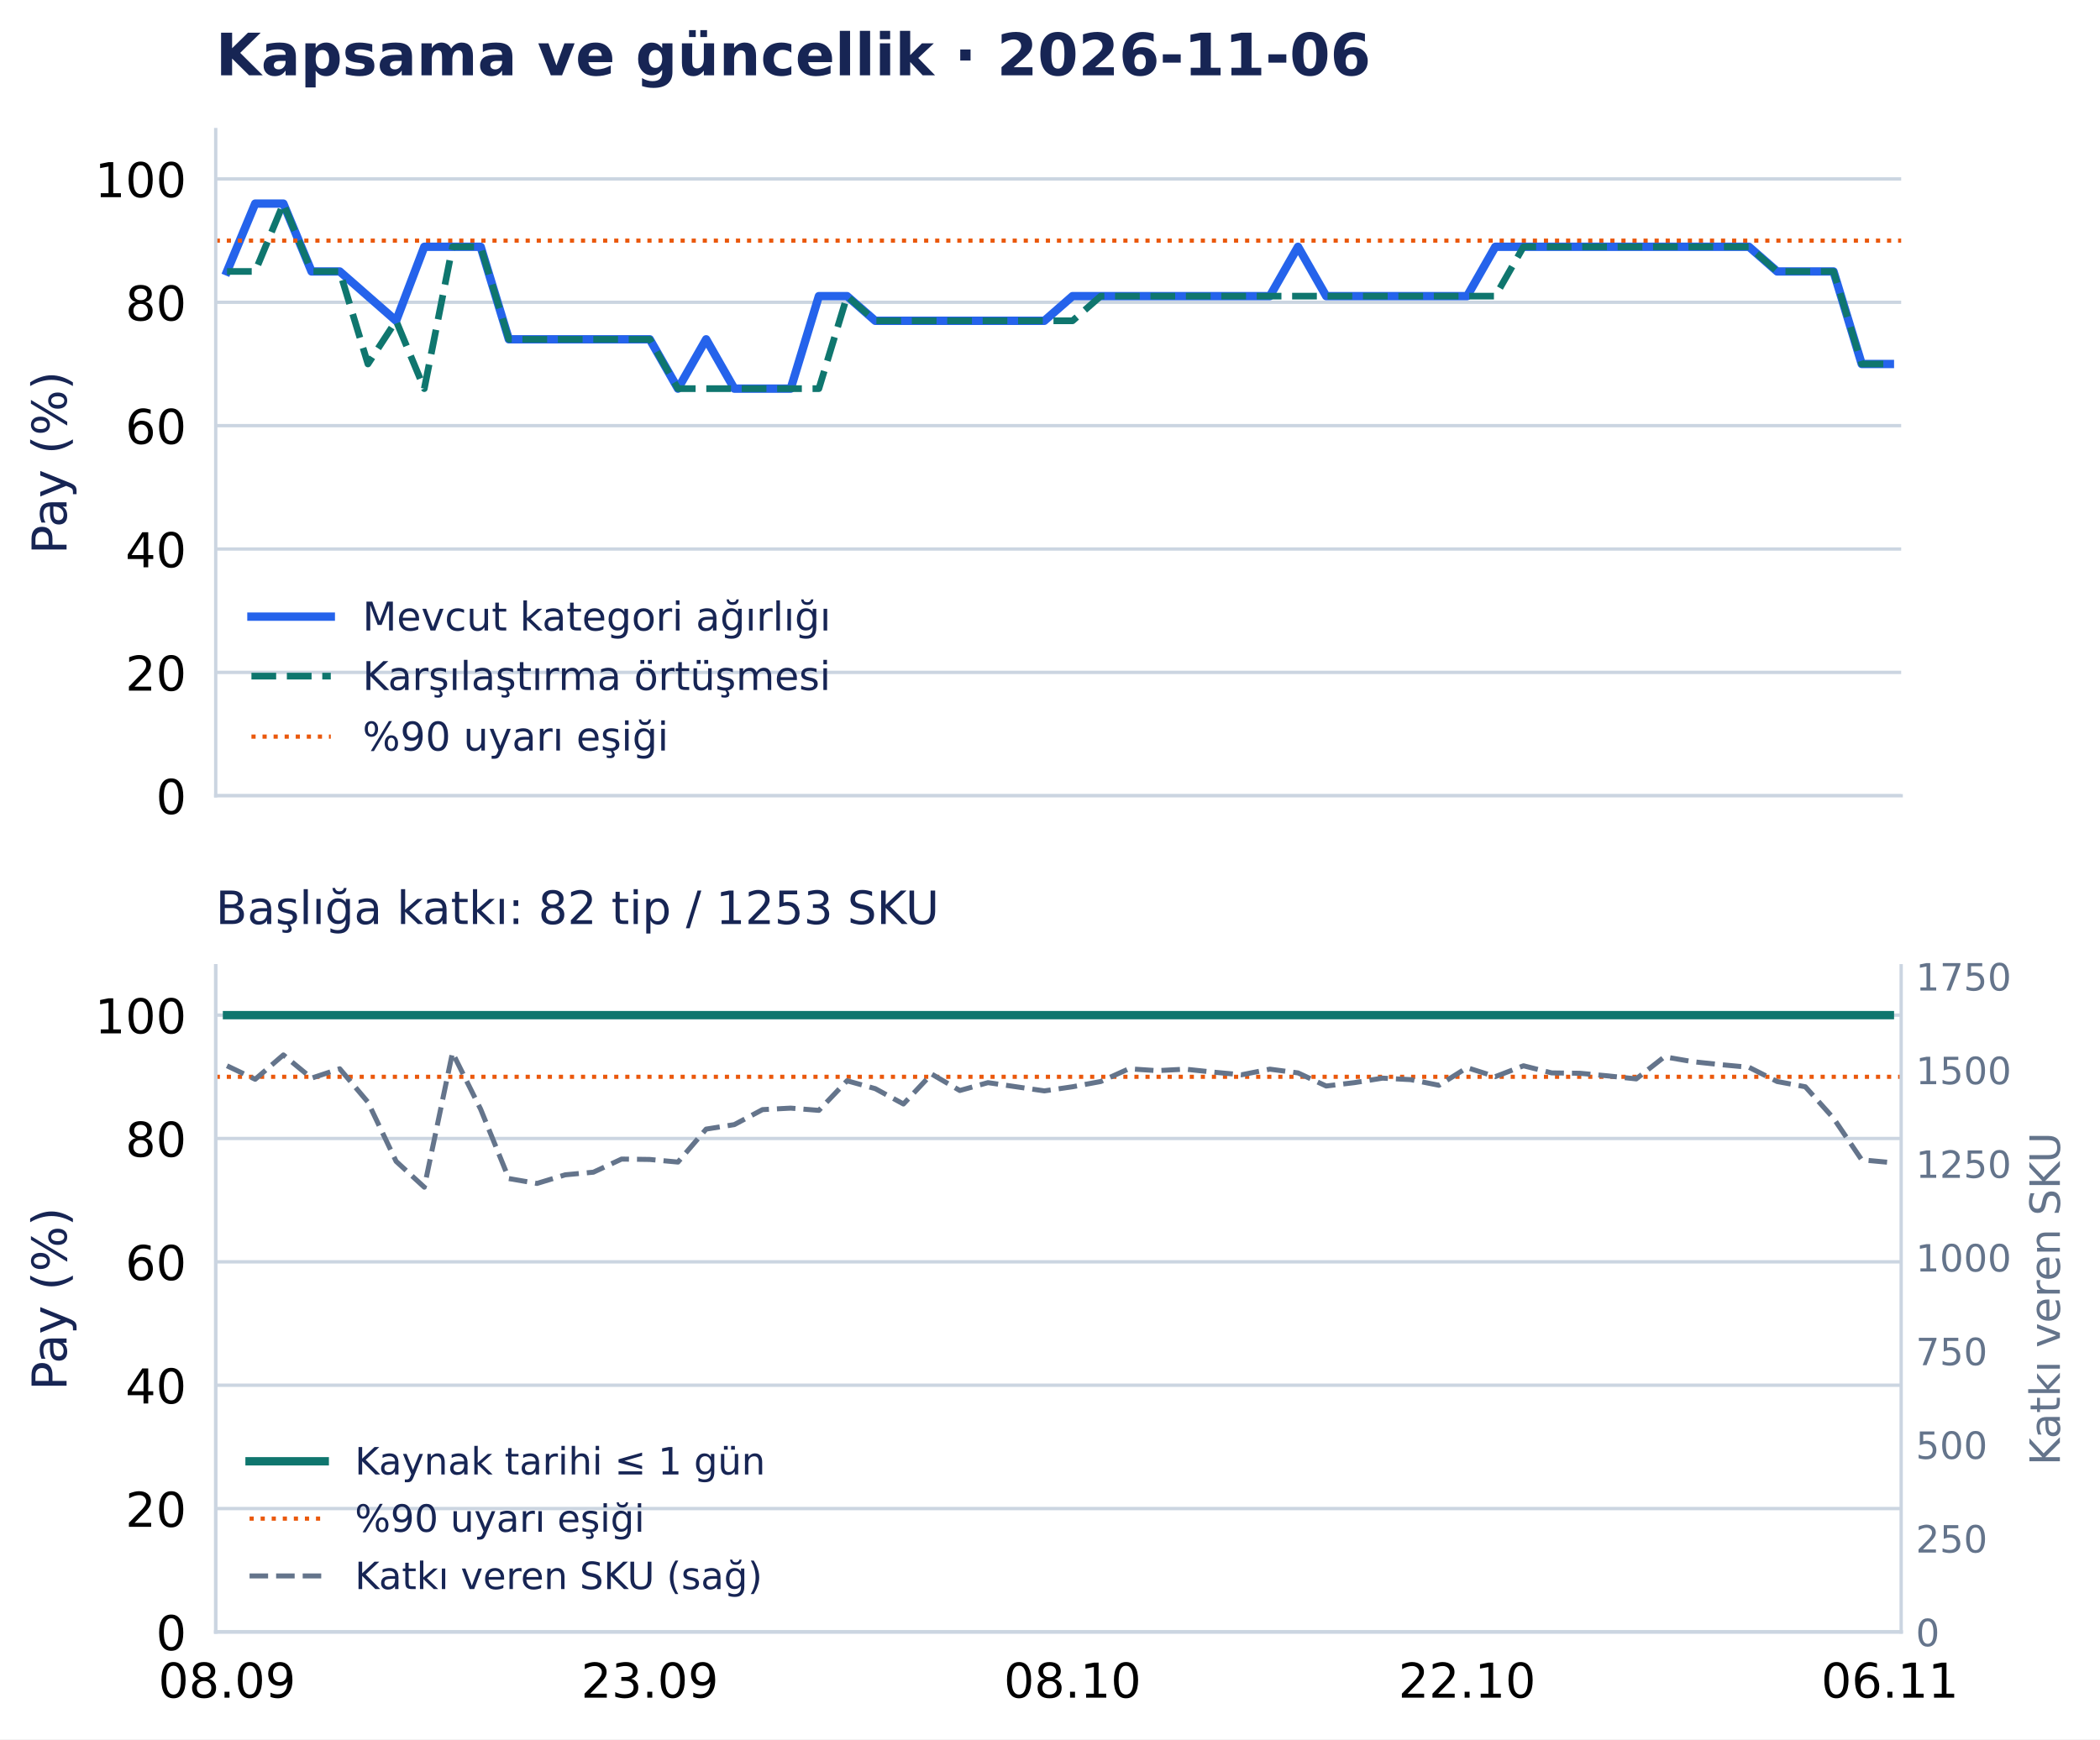
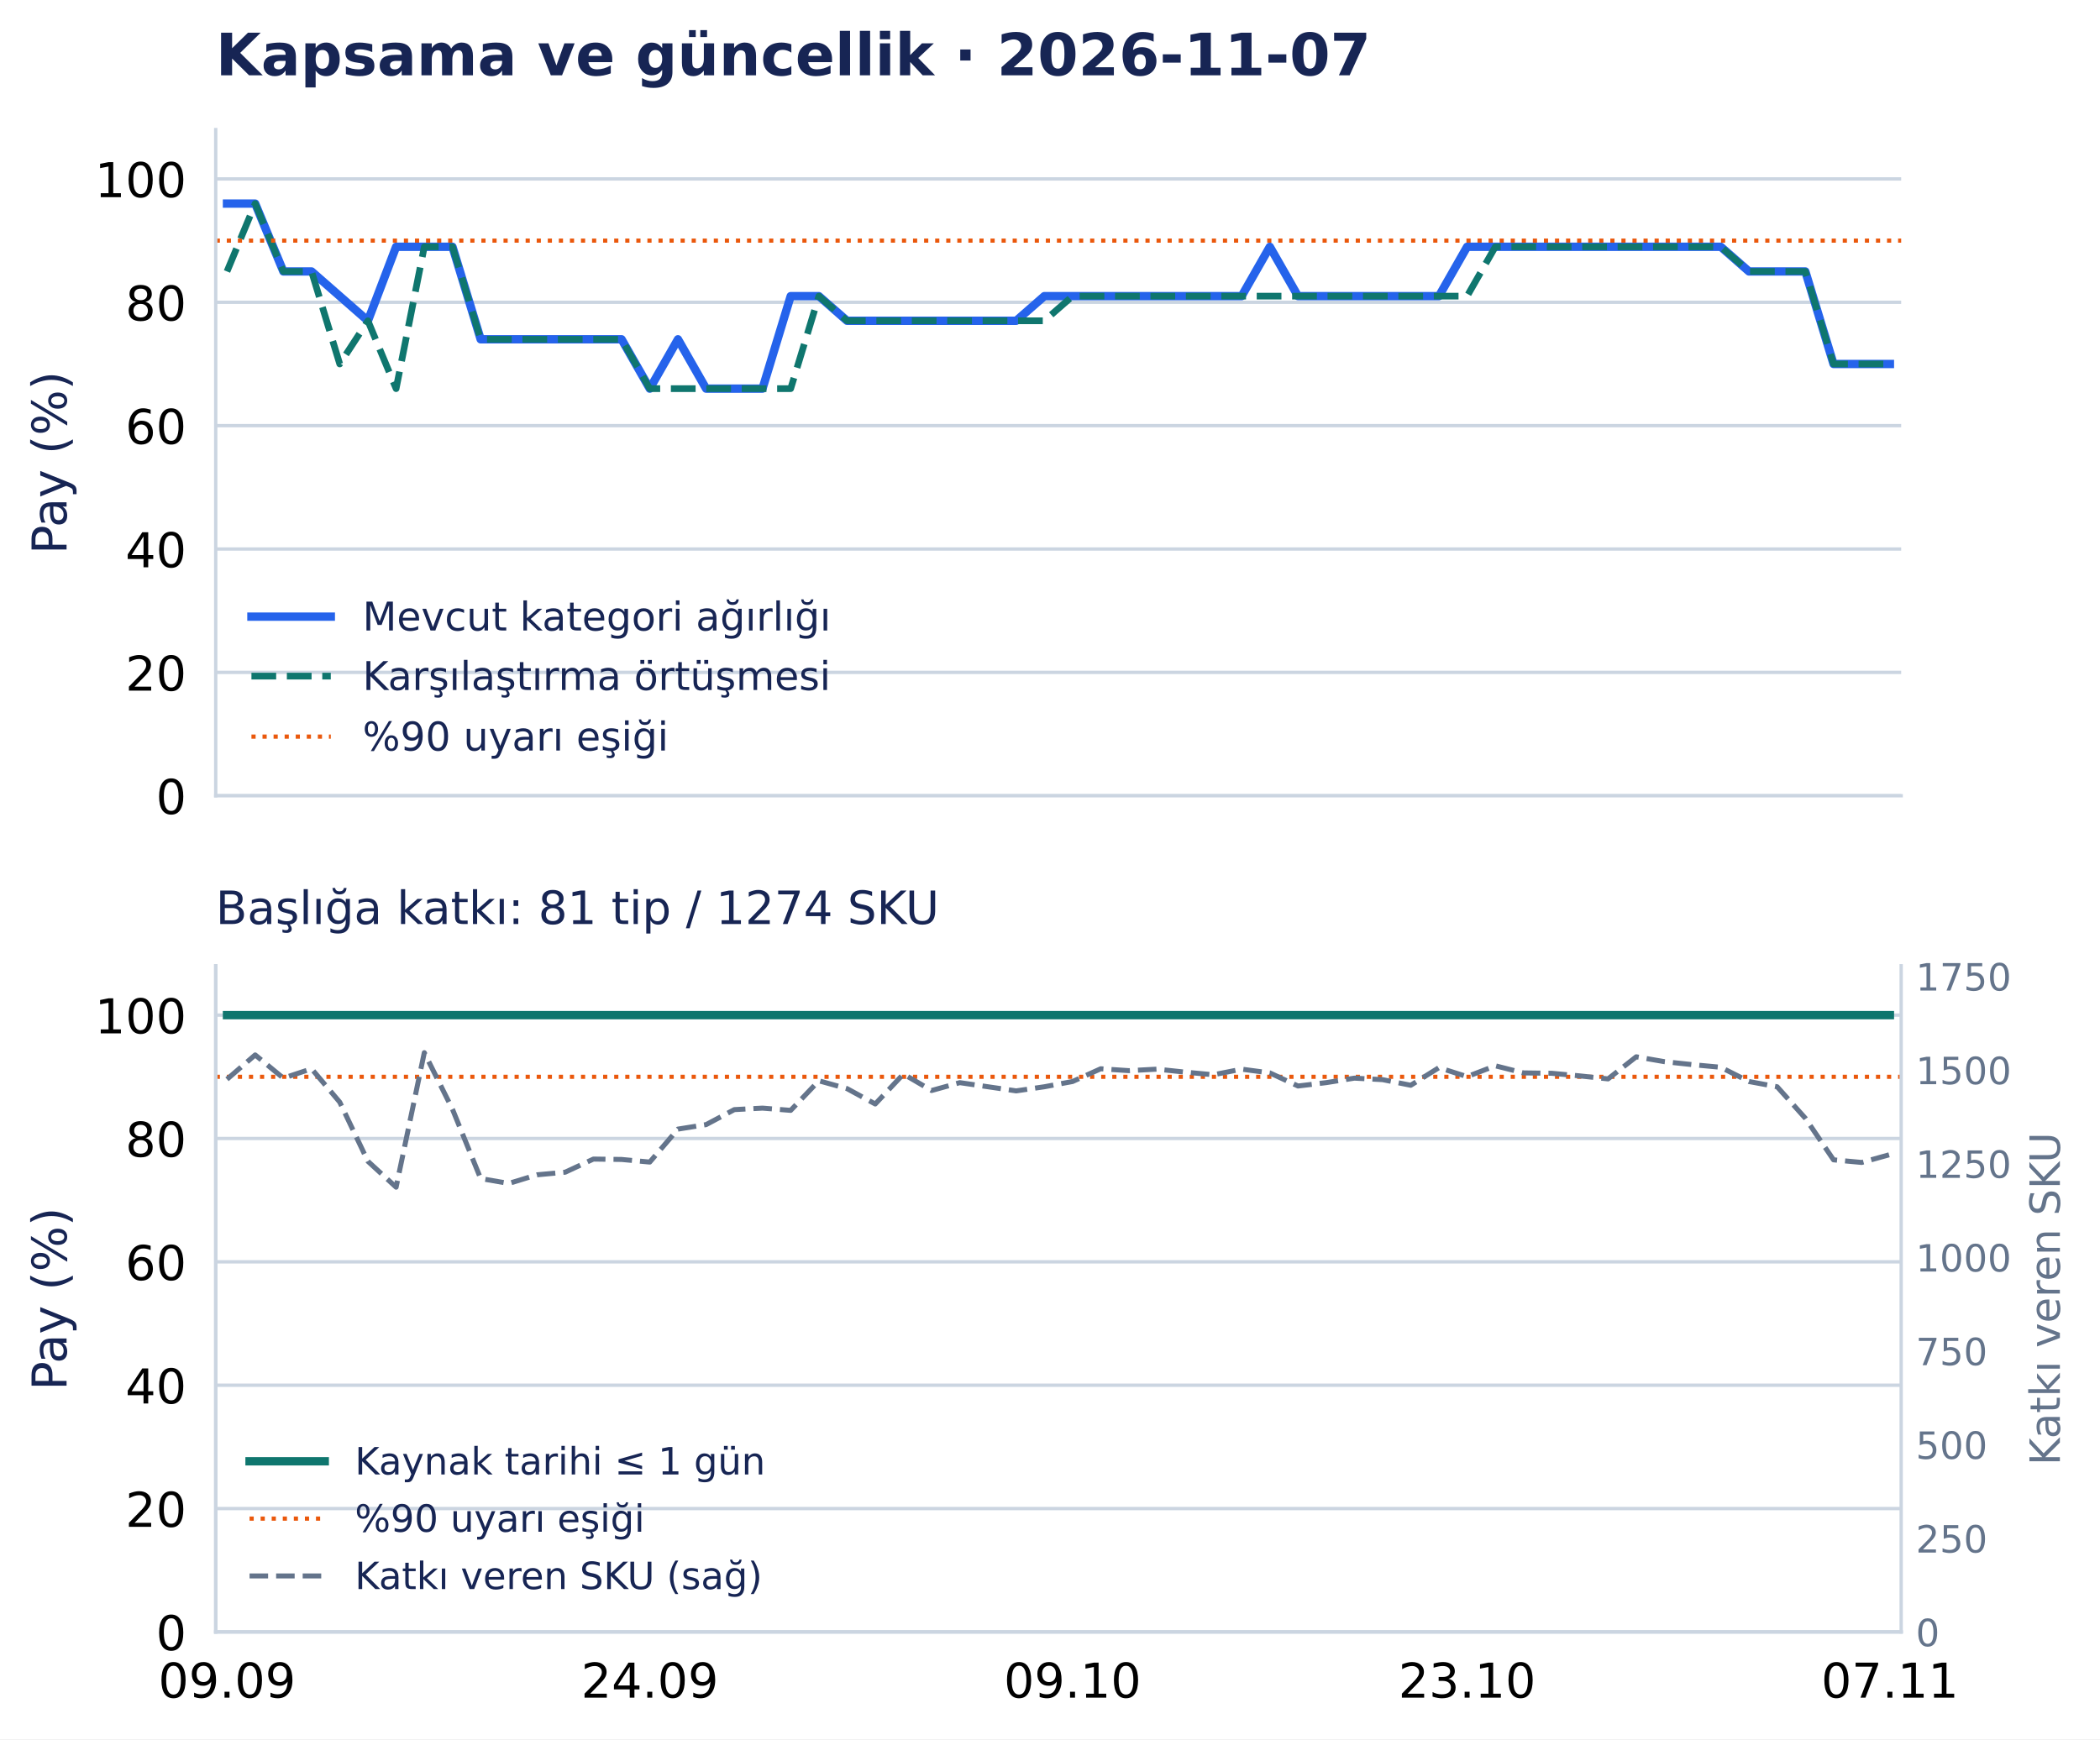
<svg xmlns="http://www.w3.org/2000/svg" width="502.794pt" height="416.535pt" viewBox="0 0 502.794 416.535" version="1.1">
  <defs>
    <style type="text/css">*{stroke-linejoin: round; stroke-linecap: butt}</style>
  </defs>
  <g id="figure_1">
    <g id="patch_1">
      <path d="M 0 416.535 L 502.794 416.535 L 502.794 0 L 0 0 z " style="fill: #ffffff" />
    </g>
    <g id="axes_1">
      <g id="patch_2">
        <path d="M 51.651 190.574 L 455.188 190.574 L 455.188 31.035 L 51.651 31.035 z " style="fill: #ffffff" />
      </g>
      <g id="matplotlib.axis_1">
        <g id="xtick_1">
          <g id="line2d_1" />
        </g>
        <g id="xtick_2">
          <g id="line2d_2" />
        </g>
        <g id="xtick_3">
          <g id="line2d_3" />
        </g>
        <g id="xtick_4">
          <g id="line2d_4" />
        </g>
        <g id="xtick_5">
          <g id="line2d_5" />
        </g>
      </g>
      <g id="matplotlib.axis_2">
        <g id="ytick_1">
          <g id="line2d_6">
            <path d="M 51.651 190.574 L 455.188 190.574 " clip-path="url(#p0e1365a26f)" style="fill: none; stroke: #cbd5e1; stroke-width: 0.8; stroke-linecap: square" />
          </g>
          <g id="line2d_7" />
          <g id="text_1">
            <text style="font-size: 11.5px; font-family: 'DejaVu Sans', 'Bitstream Vera Sans', 'Computer Modern Sans Serif', 'Lucida Grande', 'Verdana', 'Geneva', 'Lucid', 'Arial', 'Helvetica', 'Avant Garde', sans-serif; text-anchor: end" x="44.651" y="194.943" transform="rotate(-0 44.65062 194.9427)">0</text>
          </g>
        </g>
        <g id="ytick_2">
          <g id="line2d_8">
            <path d="M 51.651 161.03 L 455.188 161.03 " clip-path="url(#p0e1365a26f)" style="fill: none; stroke: #cbd5e1; stroke-width: 0.8; stroke-linecap: square" />
          </g>
          <g id="line2d_9" />
          <g id="text_2">
            <text style="font-size: 11.5px; font-family: 'DejaVu Sans', 'Bitstream Vera Sans', 'Computer Modern Sans Serif', 'Lucida Grande', 'Verdana', 'Geneva', 'Lucid', 'Arial', 'Helvetica', 'Avant Garde', sans-serif; text-anchor: end" x="44.651" y="165.398" transform="rotate(-0 44.65062 165.3983)">20</text>
          </g>
        </g>
        <g id="ytick_3">
          <g id="line2d_10">
            <path d="M 51.651 131.485 L 455.188 131.485 " clip-path="url(#p0e1365a26f)" style="fill: none; stroke: #cbd5e1; stroke-width: 0.8; stroke-linecap: square" />
          </g>
          <g id="line2d_11" />
          <g id="text_3">
            <text style="font-size: 11.5px; font-family: 'DejaVu Sans', 'Bitstream Vera Sans', 'Computer Modern Sans Serif', 'Lucida Grande', 'Verdana', 'Geneva', 'Lucid', 'Arial', 'Helvetica', 'Avant Garde', sans-serif; text-anchor: end" x="44.651" y="135.854" transform="rotate(-0 44.65062 135.854)">40</text>
          </g>
        </g>
        <g id="ytick_4">
          <g id="line2d_12">
            <path d="M 51.651 101.941 L 455.188 101.941 " clip-path="url(#p0e1365a26f)" style="fill: none; stroke: #cbd5e1; stroke-width: 0.8; stroke-linecap: square" />
          </g>
          <g id="line2d_13" />
          <g id="text_4">
            <text style="font-size: 11.5px; font-family: 'DejaVu Sans', 'Bitstream Vera Sans', 'Computer Modern Sans Serif', 'Lucida Grande', 'Verdana', 'Geneva', 'Lucid', 'Arial', 'Helvetica', 'Avant Garde', sans-serif; text-anchor: end" x="44.651" y="106.31" transform="rotate(-0 44.65062 106.3097)">60</text>
          </g>
        </g>
        <g id="ytick_5">
          <g id="line2d_14">
            <path d="M 51.651 72.397 L 455.188 72.397 " clip-path="url(#p0e1365a26f)" style="fill: none; stroke: #cbd5e1; stroke-width: 0.8; stroke-linecap: square" />
          </g>
          <g id="line2d_15" />
          <g id="text_5">
            <text style="font-size: 11.5px; font-family: 'DejaVu Sans', 'Bitstream Vera Sans', 'Computer Modern Sans Serif', 'Lucida Grande', 'Verdana', 'Geneva', 'Lucid', 'Arial', 'Helvetica', 'Avant Garde', sans-serif; text-anchor: end" x="44.651" y="76.765" transform="rotate(-0 44.65062 76.76539)">80</text>
          </g>
        </g>
        <g id="ytick_6">
          <g id="line2d_16">
            <path d="M 51.651 42.852 L 455.188 42.852 " clip-path="url(#p0e1365a26f)" style="fill: none; stroke: #cbd5e1; stroke-width: 0.8; stroke-linecap: square" />
          </g>
          <g id="line2d_17" />
          <g id="text_6">
            <text style="font-size: 11.5px; font-family: 'DejaVu Sans', 'Bitstream Vera Sans', 'Computer Modern Sans Serif', 'Lucida Grande', 'Verdana', 'Geneva', 'Lucid', 'Arial', 'Helvetica', 'Avant Garde', sans-serif; text-anchor: end" x="44.651" y="47.221" transform="rotate(-0 44.65062 47.22107)">100</text>
          </g>
        </g>
        <g id="text_7">
          <text style="font-size: 11.5px; font-family: 'DejaVu Sans', 'Bitstream Vera Sans', 'Computer Modern Sans Serif', 'Lucida Grande', 'Verdana', 'Geneva', 'Lucid', 'Arial', 'Helvetica', 'Avant Garde', sans-serif; text-anchor: middle; fill: #172554" x="15.937" y="110.804" transform="rotate(-90 15.93731 110.8044)">Pay (%)</text>
        </g>
      </g>
      <g id="line2d_18">
-         <path d="M 54.35 65.011 L 61.098 48.761 L 67.846 48.761 L 74.594 65.011 L 81.342 65.011 L 88.09 70.92 L 94.839 76.828 L 101.587 59.102 L 108.335 59.102 L 115.083 59.102 L 121.831 81.26 L 128.579 81.26 L 135.327 81.26 L 142.075 81.26 L 148.824 81.26 L 155.572 81.26 L 162.32 93.078 L 169.068 81.26 L 175.816 93.078 L 182.564 93.078 L 189.312 93.078 L 196.06 70.92 L 202.809 70.92 L 209.557 76.828 L 216.305 76.828 L 223.053 76.828 L 229.801 76.828 L 236.549 76.828 L 243.297 76.828 L 250.045 76.828 L 256.794 70.92 L 263.542 70.92 L 270.29 70.92 L 277.038 70.92 L 283.786 70.92 L 290.534 70.92 L 297.282 70.92 L 304.03 70.92 L 310.778 59.102 L 317.527 70.92 L 324.275 70.92 L 331.023 70.92 L 337.771 70.92 L 344.519 70.92 L 351.267 70.92 L 358.015 59.102 L 364.763 59.102 L 371.512 59.102 L 378.26 59.102 L 385.008 59.102 L 391.756 59.102 L 398.504 59.102 L 405.252 59.102 L 412 59.102 L 418.748 59.102 L 425.497 65.011 L 432.245 65.011 L 438.993 65.011 L 445.741 87.169 L 452.489 87.169 " clip-path="url(#p0e1365a26f)" style="fill: none; stroke: #2563eb; stroke-width: 2; stroke-linecap: square" />
+         <path d="M 54.35 48.761 L 61.098 48.761 L 67.846 65.011 L 74.594 65.011 L 81.342 70.92 L 88.09 76.828 L 94.839 59.102 L 101.587 59.102 L 108.335 59.102 L 115.083 81.26 L 121.831 81.26 L 128.579 81.26 L 135.327 81.26 L 142.075 81.26 L 148.824 81.26 L 155.572 93.078 L 162.32 81.26 L 169.068 93.078 L 175.816 93.078 L 182.564 93.078 L 189.312 70.92 L 196.06 70.92 L 202.809 76.828 L 209.557 76.828 L 216.305 76.828 L 223.053 76.828 L 229.801 76.828 L 236.549 76.828 L 243.297 76.828 L 250.045 70.92 L 256.794 70.92 L 263.542 70.92 L 270.29 70.92 L 277.038 70.92 L 283.786 70.92 L 290.534 70.92 L 297.282 70.92 L 304.03 59.102 L 310.778 70.92 L 317.527 70.92 L 324.275 70.92 L 331.023 70.92 L 337.771 70.92 L 344.519 70.92 L 351.267 59.102 L 358.015 59.102 L 364.763 59.102 L 371.512 59.102 L 378.26 59.102 L 385.008 59.102 L 391.756 59.102 L 398.504 59.102 L 405.252 59.102 L 412 59.102 L 418.748 65.011 L 425.497 65.011 L 432.245 65.011 L 438.993 87.169 L 445.741 87.169 L 452.489 87.169 " clip-path="url(#p0e1365a26f)" style="fill: none; stroke: #2563eb; stroke-width: 2; stroke-linecap: square" />
      </g>
      <g id="line2d_19">
-         <path d="M 54.35 65.011 L 61.098 65.011 L 67.846 48.761 L 74.594 65.011 L 81.342 65.011 L 88.09 87.169 L 94.839 76.828 L 101.587 93.078 L 108.335 59.102 L 115.083 59.102 L 121.831 81.26 L 128.579 81.26 L 135.327 81.26 L 142.075 81.26 L 148.824 81.26 L 155.572 81.26 L 162.32 93.078 L 169.068 93.078 L 175.816 93.078 L 182.564 93.078 L 189.312 93.078 L 196.06 93.078 L 202.809 70.92 L 209.557 76.828 L 216.305 76.828 L 223.053 76.828 L 229.801 76.828 L 236.549 76.828 L 243.297 76.828 L 250.045 76.828 L 256.794 76.828 L 263.542 70.92 L 270.29 70.92 L 277.038 70.92 L 283.786 70.92 L 290.534 70.92 L 297.282 70.92 L 304.03 70.92 L 310.778 70.92 L 317.527 70.92 L 324.275 70.92 L 331.023 70.92 L 337.771 70.92 L 344.519 70.92 L 351.267 70.92 L 358.015 70.92 L 364.763 59.102 L 371.512 59.102 L 378.26 59.102 L 385.008 59.102 L 391.756 59.102 L 398.504 59.102 L 405.252 59.102 L 412 59.102 L 418.748 59.102 L 425.497 65.011 L 432.245 65.011 L 438.993 65.011 L 445.741 87.169 L 452.489 87.169 " clip-path="url(#p0e1365a26f)" style="fill: none; stroke-dasharray: 5.92,2.56; stroke-dashoffset: 0; stroke: #0f766e; stroke-width: 1.6" />
+         <path d="M 54.35 65.011 L 61.098 48.761 L 67.846 65.011 L 74.594 65.011 L 81.342 87.169 L 88.09 76.828 L 94.839 93.078 L 101.587 59.102 L 108.335 59.102 L 115.083 81.26 L 121.831 81.26 L 128.579 81.26 L 135.327 81.26 L 142.075 81.26 L 148.824 81.26 L 155.572 93.078 L 162.32 93.078 L 169.068 93.078 L 175.816 93.078 L 182.564 93.078 L 189.312 93.078 L 196.06 70.92 L 202.809 76.828 L 209.557 76.828 L 216.305 76.828 L 223.053 76.828 L 229.801 76.828 L 236.549 76.828 L 243.297 76.828 L 250.045 76.828 L 256.794 70.92 L 263.542 70.92 L 270.29 70.92 L 277.038 70.92 L 283.786 70.92 L 290.534 70.92 L 297.282 70.92 L 304.03 70.92 L 310.778 70.92 L 317.527 70.92 L 324.275 70.92 L 331.023 70.92 L 337.771 70.92 L 344.519 70.92 L 351.267 70.92 L 358.015 59.102 L 364.763 59.102 L 371.512 59.102 L 378.26 59.102 L 385.008 59.102 L 391.756 59.102 L 398.504 59.102 L 405.252 59.102 L 412 59.102 L 418.748 65.011 L 425.497 65.011 L 432.245 65.011 L 438.993 87.169 L 445.741 87.169 L 452.489 87.169 " clip-path="url(#p0e1365a26f)" style="fill: none; stroke-dasharray: 5.92,2.56; stroke-dashoffset: 0; stroke: #0f766e; stroke-width: 1.6" />
      </g>
      <g id="line2d_20">
        <path d="M 51.651 57.625 L 455.188 57.625 " clip-path="url(#p0e1365a26f)" style="fill: none; stroke-dasharray: 1,1.65; stroke-dashoffset: 0; stroke: #ea580c" />
      </g>
      <g id="patch_3">
        <path d="M 51.651 190.574 L 51.651 31.035 " style="fill: none; stroke: #cbd5e1; stroke-width: 0.8; stroke-linejoin: miter; stroke-linecap: square" />
      </g>
      <g id="patch_4">
        <path d="M 51.651 190.574 L 455.188 190.574 " style="fill: none; stroke: #cbd5e1; stroke-width: 0.8; stroke-linejoin: miter; stroke-linecap: square" />
      </g>
      <g id="text_8">
-         <text style="font-weight: 700; font-size: 14px; font-family: 'DejaVu Sans', 'Bitstream Vera Sans', 'Computer Modern Sans Serif', 'Lucida Grande', 'Verdana', 'Geneva', 'Lucid', 'Arial', 'Helvetica', 'Avant Garde', sans-serif; text-anchor: start; fill: #172554" x="51.651" y="18.035" transform="rotate(-0 51.65062 18.03469)">Kapsama ve güncellik · 2026-11-06</text>
+         <text style="font-weight: 700; font-size: 14px; font-family: 'DejaVu Sans', 'Bitstream Vera Sans', 'Computer Modern Sans Serif', 'Lucida Grande', 'Verdana', 'Geneva', 'Lucid', 'Arial', 'Helvetica', 'Avant Garde', sans-serif; text-anchor: start; fill: #172554" x="51.651" y="18.035" transform="rotate(-0 51.65062 18.03469)">Kapsama ve güncellik · 2026-11-07</text>
      </g>
      <g id="legend_1">
        <g id="line2d_21">
          <path d="M 60.201 147.675 L 69.701 147.675 L 79.201 147.675 " style="fill: none; stroke: #2563eb; stroke-width: 2; stroke-linecap: square" />
        </g>
        <g id="text_9">
          <text style="font-size: 9.5px; font-family: 'DejaVu Sans', 'Bitstream Vera Sans', 'Computer Modern Sans Serif', 'Lucida Grande', 'Verdana', 'Geneva', 'Lucid', 'Arial', 'Helvetica', 'Avant Garde', sans-serif; text-anchor: start; fill: #172554" x="86.801" y="151" transform="rotate(-0 86.80062 150.9998)">Mevcut kategori ağırlığı</text>
        </g>
        <g id="line2d_22">
          <path d="M 60.201 161.926 L 69.701 161.926 L 79.201 161.926 " style="fill: none; stroke-dasharray: 5.92,2.56; stroke-dashoffset: 0; stroke: #0f766e; stroke-width: 1.6" />
        </g>
        <g id="text_10">
          <text style="font-size: 9.5px; font-family: 'DejaVu Sans', 'Bitstream Vera Sans', 'Computer Modern Sans Serif', 'Lucida Grande', 'Verdana', 'Geneva', 'Lucid', 'Arial', 'Helvetica', 'Avant Garde', sans-serif; text-anchor: start; fill: #172554" x="86.801" y="165.251" transform="rotate(-0 86.80062 165.2506)">Karşılaştırma örtüşmesi</text>
        </g>
        <g id="line2d_23">
          <path d="M 60.201 176.417 L 69.701 176.417 L 79.201 176.417 " style="fill: none; stroke-dasharray: 1,1.65; stroke-dashoffset: 0; stroke: #ea580c" />
        </g>
        <g id="text_11">
          <text style="font-size: 9.5px; font-family: 'DejaVu Sans', 'Bitstream Vera Sans', 'Computer Modern Sans Serif', 'Lucida Grande', 'Verdana', 'Geneva', 'Lucid', 'Arial', 'Helvetica', 'Avant Garde', sans-serif; text-anchor: start; fill: #172554" x="86.801" y="179.742" transform="rotate(-0 86.80062 179.7418)">%90 uyarı eşiği</text>
        </g>
      </g>
    </g>
    <g id="axes_2">
      <g id="patch_5">
        <path d="M 51.651 390.835 L 455.188 390.835 L 455.188 231.295 L 51.651 231.295 z " style="fill: #ffffff" />
      </g>
      <g id="matplotlib.axis_3">
        <g id="xtick_6">
          <g id="line2d_24" />
          <g id="text_12">
-             <text style="font-size: 11.5px; font-family: 'DejaVu Sans', 'Bitstream Vera Sans', 'Computer Modern Sans Serif', 'Lucida Grande', 'Verdana', 'Geneva', 'Lucid', 'Arial', 'Helvetica', 'Avant Garde', sans-serif; text-anchor: middle" x="54.35" y="406.572" transform="rotate(-0 54.34987 406.572)">08.09</text>
+             <text style="font-size: 11.5px; font-family: 'DejaVu Sans', 'Bitstream Vera Sans', 'Computer Modern Sans Serif', 'Lucida Grande', 'Verdana', 'Geneva', 'Lucid', 'Arial', 'Helvetica', 'Avant Garde', sans-serif; text-anchor: middle" x="54.35" y="406.572" transform="rotate(-0 54.34987 406.572)">09.09</text>
          </g>
        </g>
        <g id="xtick_7">
          <g id="line2d_25" />
          <g id="text_13">
-             <text style="font-size: 11.5px; font-family: 'DejaVu Sans', 'Bitstream Vera Sans', 'Computer Modern Sans Serif', 'Lucida Grande', 'Verdana', 'Geneva', 'Lucid', 'Arial', 'Helvetica', 'Avant Garde', sans-serif; text-anchor: middle" x="155.572" y="406.572" transform="rotate(-0 155.5717 406.572)">23.09</text>
+             <text style="font-size: 11.5px; font-family: 'DejaVu Sans', 'Bitstream Vera Sans', 'Computer Modern Sans Serif', 'Lucida Grande', 'Verdana', 'Geneva', 'Lucid', 'Arial', 'Helvetica', 'Avant Garde', sans-serif; text-anchor: middle" x="155.572" y="406.572" transform="rotate(-0 155.5717 406.572)">24.09</text>
          </g>
        </g>
        <g id="xtick_8">
          <g id="line2d_26" />
          <g id="text_14">
-             <text style="font-size: 11.5px; font-family: 'DejaVu Sans', 'Bitstream Vera Sans', 'Computer Modern Sans Serif', 'Lucida Grande', 'Verdana', 'Geneva', 'Lucid', 'Arial', 'Helvetica', 'Avant Garde', sans-serif; text-anchor: middle" x="256.794" y="406.572" transform="rotate(-0 256.7935 406.572)">08.10</text>
+             <text style="font-size: 11.5px; font-family: 'DejaVu Sans', 'Bitstream Vera Sans', 'Computer Modern Sans Serif', 'Lucida Grande', 'Verdana', 'Geneva', 'Lucid', 'Arial', 'Helvetica', 'Avant Garde', sans-serif; text-anchor: middle" x="256.794" y="406.572" transform="rotate(-0 256.7935 406.572)">09.10</text>
          </g>
        </g>
        <g id="xtick_9">
          <g id="line2d_27" />
          <g id="text_15">
-             <text style="font-size: 11.5px; font-family: 'DejaVu Sans', 'Bitstream Vera Sans', 'Computer Modern Sans Serif', 'Lucida Grande', 'Verdana', 'Geneva', 'Lucid', 'Arial', 'Helvetica', 'Avant Garde', sans-serif; text-anchor: middle" x="351.267" y="406.572" transform="rotate(-0 351.2672 406.572)">22.10</text>
+             <text style="font-size: 11.5px; font-family: 'DejaVu Sans', 'Bitstream Vera Sans', 'Computer Modern Sans Serif', 'Lucida Grande', 'Verdana', 'Geneva', 'Lucid', 'Arial', 'Helvetica', 'Avant Garde', sans-serif; text-anchor: middle" x="351.267" y="406.572" transform="rotate(-0 351.2672 406.572)">23.10</text>
          </g>
        </g>
        <g id="xtick_10">
          <g id="line2d_28" />
          <g id="text_16">
-             <text style="font-size: 11.5px; font-family: 'DejaVu Sans', 'Bitstream Vera Sans', 'Computer Modern Sans Serif', 'Lucida Grande', 'Verdana', 'Geneva', 'Lucid', 'Arial', 'Helvetica', 'Avant Garde', sans-serif; text-anchor: middle" x="452.489" y="406.572" transform="rotate(-0 452.489 406.572)">06.11</text>
+             <text style="font-size: 11.5px; font-family: 'DejaVu Sans', 'Bitstream Vera Sans', 'Computer Modern Sans Serif', 'Lucida Grande', 'Verdana', 'Geneva', 'Lucid', 'Arial', 'Helvetica', 'Avant Garde', sans-serif; text-anchor: middle" x="452.489" y="406.572" transform="rotate(-0 452.489 406.572)">07.11</text>
          </g>
        </g>
      </g>
      <g id="matplotlib.axis_4">
        <g id="ytick_7">
          <g id="line2d_29">
            <path d="M 51.651 390.835 L 455.188 390.835 " clip-path="url(#pd502d77126)" style="fill: none; stroke: #cbd5e1; stroke-width: 0.8; stroke-linecap: square" />
          </g>
          <g id="line2d_30" />
          <g id="text_17">
            <text style="font-size: 11.5px; font-family: 'DejaVu Sans', 'Bitstream Vera Sans', 'Computer Modern Sans Serif', 'Lucida Grande', 'Verdana', 'Geneva', 'Lucid', 'Arial', 'Helvetica', 'Avant Garde', sans-serif; text-anchor: end" x="44.651" y="395.203" transform="rotate(-0 44.65062 395.2033)">0</text>
          </g>
        </g>
        <g id="ytick_8">
          <g id="line2d_31">
            <path d="M 51.651 361.29 L 455.188 361.29 " clip-path="url(#pd502d77126)" style="fill: none; stroke: #cbd5e1; stroke-width: 0.8; stroke-linecap: square" />
          </g>
          <g id="line2d_32" />
          <g id="text_18">
            <text style="font-size: 11.5px; font-family: 'DejaVu Sans', 'Bitstream Vera Sans', 'Computer Modern Sans Serif', 'Lucida Grande', 'Verdana', 'Geneva', 'Lucid', 'Arial', 'Helvetica', 'Avant Garde', sans-serif; text-anchor: end" x="44.651" y="365.659" transform="rotate(-0 44.65062 365.659)">20</text>
          </g>
        </g>
        <g id="ytick_9">
          <g id="line2d_33">
            <path d="M 51.651 331.746 L 455.188 331.746 " clip-path="url(#pd502d77126)" style="fill: none; stroke: #cbd5e1; stroke-width: 0.8; stroke-linecap: square" />
          </g>
          <g id="line2d_34" />
          <g id="text_19">
            <text style="font-size: 11.5px; font-family: 'DejaVu Sans', 'Bitstream Vera Sans', 'Computer Modern Sans Serif', 'Lucida Grande', 'Verdana', 'Geneva', 'Lucid', 'Arial', 'Helvetica', 'Avant Garde', sans-serif; text-anchor: end" x="44.651" y="336.115" transform="rotate(-0 44.65062 336.1147)">40</text>
          </g>
        </g>
        <g id="ytick_10">
          <g id="line2d_35">
            <path d="M 51.651 302.202 L 455.188 302.202 " clip-path="url(#pd502d77126)" style="fill: none; stroke: #cbd5e1; stroke-width: 0.8; stroke-linecap: square" />
          </g>
          <g id="line2d_36" />
          <g id="text_20">
            <text style="font-size: 11.5px; font-family: 'DejaVu Sans', 'Bitstream Vera Sans', 'Computer Modern Sans Serif', 'Lucida Grande', 'Verdana', 'Geneva', 'Lucid', 'Arial', 'Helvetica', 'Avant Garde', sans-serif; text-anchor: end" x="44.651" y="306.57" transform="rotate(-0 44.65062 306.5704)">60</text>
          </g>
        </g>
        <g id="ytick_11">
          <g id="line2d_37">
            <path d="M 51.651 272.657 L 455.188 272.657 " clip-path="url(#pd502d77126)" style="fill: none; stroke: #cbd5e1; stroke-width: 0.8; stroke-linecap: square" />
          </g>
          <g id="line2d_38" />
          <g id="text_21">
            <text style="font-size: 11.5px; font-family: 'DejaVu Sans', 'Bitstream Vera Sans', 'Computer Modern Sans Serif', 'Lucida Grande', 'Verdana', 'Geneva', 'Lucid', 'Arial', 'Helvetica', 'Avant Garde', sans-serif; text-anchor: end" x="44.651" y="277.026" transform="rotate(-0 44.65062 277.0261)">80</text>
          </g>
        </g>
        <g id="ytick_12">
          <g id="line2d_39">
            <path d="M 51.651 243.113 L 455.188 243.113 " clip-path="url(#pd502d77126)" style="fill: none; stroke: #cbd5e1; stroke-width: 0.8; stroke-linecap: square" />
          </g>
          <g id="line2d_40" />
          <g id="text_22">
            <text style="font-size: 11.5px; font-family: 'DejaVu Sans', 'Bitstream Vera Sans', 'Computer Modern Sans Serif', 'Lucida Grande', 'Verdana', 'Geneva', 'Lucid', 'Arial', 'Helvetica', 'Avant Garde', sans-serif; text-anchor: end" x="44.651" y="247.482" transform="rotate(-0 44.65062 247.4817)">100</text>
          </g>
        </g>
        <g id="text_23">
          <text style="font-size: 11.5px; font-family: 'DejaVu Sans', 'Bitstream Vera Sans', 'Computer Modern Sans Serif', 'Lucida Grande', 'Verdana', 'Geneva', 'Lucid', 'Arial', 'Helvetica', 'Avant Garde', sans-serif; text-anchor: middle; fill: #172554" x="15.937" y="311.065" transform="rotate(-90 15.93731 311.065)">Pay (%)</text>
        </g>
      </g>
      <g id="line2d_41">
        <path d="M 54.35 243.113 L 61.098 243.113 L 67.846 243.113 L 74.594 243.113 L 81.342 243.113 L 88.09 243.113 L 94.839 243.113 L 101.587 243.113 L 108.335 243.113 L 115.083 243.113 L 121.831 243.113 L 128.579 243.113 L 135.327 243.113 L 142.075 243.113 L 148.824 243.113 L 155.572 243.113 L 162.32 243.113 L 169.068 243.113 L 175.816 243.113 L 182.564 243.113 L 189.312 243.113 L 196.06 243.113 L 202.809 243.113 L 209.557 243.113 L 216.305 243.113 L 223.053 243.113 L 229.801 243.113 L 236.549 243.113 L 243.297 243.113 L 250.045 243.113 L 256.794 243.113 L 263.542 243.113 L 270.29 243.113 L 277.038 243.113 L 283.786 243.113 L 290.534 243.113 L 297.282 243.113 L 304.03 243.113 L 310.778 243.113 L 317.527 243.113 L 324.275 243.113 L 331.023 243.113 L 337.771 243.113 L 344.519 243.113 L 351.267 243.113 L 358.015 243.113 L 364.763 243.113 L 371.512 243.113 L 378.26 243.113 L 385.008 243.113 L 391.756 243.113 L 398.504 243.113 L 405.252 243.113 L 412 243.113 L 418.748 243.113 L 425.497 243.113 L 432.245 243.113 L 438.993 243.113 L 445.741 243.113 L 452.489 243.113 " clip-path="url(#pd502d77126)" style="fill: none; stroke: #0f766e; stroke-width: 2; stroke-linecap: square" />
      </g>
      <g id="line2d_42">
        <path d="M 51.651 257.885 L 455.188 257.885 " clip-path="url(#pd502d77126)" style="fill: none; stroke-dasharray: 1,1.65; stroke-dashoffset: 0; stroke: #ea580c" />
      </g>
      <g id="patch_6">
        <path d="M 51.651 390.835 L 51.651 231.295 " style="fill: none; stroke: #cbd5e1; stroke-width: 0.8; stroke-linejoin: miter; stroke-linecap: square" />
      </g>
      <g id="patch_7">
        <path d="M 51.651 390.835 L 455.188 390.835 " style="fill: none; stroke: #cbd5e1; stroke-width: 0.8; stroke-linejoin: miter; stroke-linecap: square" />
      </g>
      <g id="text_24">
-         <text style="font-size: 11px; font-family: 'DejaVu Sans', 'Bitstream Vera Sans', 'Computer Modern Sans Serif', 'Lucida Grande', 'Verdana', 'Geneva', 'Lucid', 'Arial', 'Helvetica', 'Avant Garde', sans-serif; text-anchor: start; fill: #172554" x="51.651" y="221.295" transform="rotate(-0 51.65062 221.2954)">Başlığa katkı: 82 tip / 1253 SKU</text>
+         <text style="font-size: 11px; font-family: 'DejaVu Sans', 'Bitstream Vera Sans', 'Computer Modern Sans Serif', 'Lucida Grande', 'Verdana', 'Geneva', 'Lucid', 'Arial', 'Helvetica', 'Avant Garde', sans-serif; text-anchor: start; fill: #172554" x="51.651" y="221.295" transform="rotate(-0 51.65062 221.2954)">Başlığa katkı: 81 tip / 1274 SKU</text>
      </g>
      <g id="legend_2">
        <g id="line2d_43">
          <path d="M 59.751 349.966 L 68.751 349.966 L 77.751 349.966 " style="fill: none; stroke: #0f766e; stroke-width: 2; stroke-linecap: square" />
        </g>
        <g id="text_25">
          <text style="font-size: 9px; font-family: 'DejaVu Sans', 'Bitstream Vera Sans', 'Computer Modern Sans Serif', 'Lucida Grande', 'Verdana', 'Geneva', 'Lucid', 'Arial', 'Helvetica', 'Avant Garde', sans-serif; text-anchor: start; fill: #172554" x="84.951" y="353.116" transform="rotate(-0 84.95063 353.1155)">Kaynak tarihi ≤ 1 gün</text>
        </g>
        <g id="line2d_44">
          <path d="M 59.751 363.694 L 68.751 363.694 L 77.751 363.694 " style="fill: none; stroke-dasharray: 1,1.65; stroke-dashoffset: 0; stroke: #ea580c" />
        </g>
        <g id="text_26">
          <text style="font-size: 9px; font-family: 'DejaVu Sans', 'Bitstream Vera Sans', 'Computer Modern Sans Serif', 'Lucida Grande', 'Verdana', 'Geneva', 'Lucid', 'Arial', 'Helvetica', 'Avant Garde', sans-serif; text-anchor: start; fill: #172554" x="84.951" y="366.844" transform="rotate(-0 84.95063 366.8441)">%90 uyarı eşiği</text>
        </g>
        <g id="line2d_45">
          <path d="M 59.751 377.423 L 68.751 377.423 L 77.751 377.423 " style="fill: none; stroke-dasharray: 4.44,1.92; stroke-dashoffset: 0; stroke: #64748b; stroke-width: 1.2" />
        </g>
        <g id="text_27">
          <text style="font-size: 9px; font-family: 'DejaVu Sans', 'Bitstream Vera Sans', 'Computer Modern Sans Serif', 'Lucida Grande', 'Verdana', 'Geneva', 'Lucid', 'Arial', 'Helvetica', 'Avant Garde', sans-serif; text-anchor: start; fill: #172554" x="84.951" y="380.573" transform="rotate(-0 84.95063 380.5726)">Katkı veren SKU (sağ)</text>
        </g>
      </g>
    </g>
    <g id="axes_3">
      <g id="matplotlib.axis_5">
        <g id="ytick_13">
          <g id="line2d_46" />
          <g id="text_28">
            <text style="font-size: 9px; font-family: 'DejaVu Sans', 'Bitstream Vera Sans', 'Computer Modern Sans Serif', 'Lucida Grande', 'Verdana', 'Geneva', 'Lucid', 'Arial', 'Helvetica', 'Avant Garde', sans-serif; text-anchor: start; fill: #64748b" x="458.688" y="394.254" transform="rotate(-0 458.6883 394.2536)">0</text>
          </g>
        </g>
        <g id="ytick_14">
          <g id="line2d_47" />
          <g id="text_29">
            <text style="font-size: 9px; font-family: 'DejaVu Sans', 'Bitstream Vera Sans', 'Computer Modern Sans Serif', 'Lucida Grande', 'Verdana', 'Geneva', 'Lucid', 'Arial', 'Helvetica', 'Avant Garde', sans-serif; text-anchor: start; fill: #64748b" x="458.688" y="371.82" transform="rotate(-0 458.6883 371.82)">250</text>
          </g>
        </g>
        <g id="ytick_15">
          <g id="line2d_48" />
          <g id="text_30">
            <text style="font-size: 9px; font-family: 'DejaVu Sans', 'Bitstream Vera Sans', 'Computer Modern Sans Serif', 'Lucida Grande', 'Verdana', 'Geneva', 'Lucid', 'Arial', 'Helvetica', 'Avant Garde', sans-serif; text-anchor: start; fill: #64748b" x="458.688" y="349.386" transform="rotate(-0 458.6883 349.3863)">500</text>
          </g>
        </g>
        <g id="ytick_16">
          <g id="line2d_49" />
          <g id="text_31">
            <text style="font-size: 9px; font-family: 'DejaVu Sans', 'Bitstream Vera Sans', 'Computer Modern Sans Serif', 'Lucida Grande', 'Verdana', 'Geneva', 'Lucid', 'Arial', 'Helvetica', 'Avant Garde', sans-serif; text-anchor: start; fill: #64748b" x="458.688" y="326.953" transform="rotate(-0 458.6883 326.9526)">750</text>
          </g>
        </g>
        <g id="ytick_17">
          <g id="line2d_50" />
          <g id="text_32">
            <text style="font-size: 9px; font-family: 'DejaVu Sans', 'Bitstream Vera Sans', 'Computer Modern Sans Serif', 'Lucida Grande', 'Verdana', 'Geneva', 'Lucid', 'Arial', 'Helvetica', 'Avant Garde', sans-serif; text-anchor: start; fill: #64748b" x="458.688" y="304.519" transform="rotate(-0 458.6883 304.5189)">1000</text>
          </g>
        </g>
        <g id="ytick_18">
          <g id="line2d_51" />
          <g id="text_33">
            <text style="font-size: 9px; font-family: 'DejaVu Sans', 'Bitstream Vera Sans', 'Computer Modern Sans Serif', 'Lucida Grande', 'Verdana', 'Geneva', 'Lucid', 'Arial', 'Helvetica', 'Avant Garde', sans-serif; text-anchor: start; fill: #64748b" x="458.688" y="282.085" transform="rotate(-0 458.6883 282.0853)">1250</text>
          </g>
        </g>
        <g id="ytick_19">
          <g id="line2d_52" />
          <g id="text_34">
            <text style="font-size: 9px; font-family: 'DejaVu Sans', 'Bitstream Vera Sans', 'Computer Modern Sans Serif', 'Lucida Grande', 'Verdana', 'Geneva', 'Lucid', 'Arial', 'Helvetica', 'Avant Garde', sans-serif; text-anchor: start; fill: #64748b" x="458.688" y="259.652" transform="rotate(-0 458.6883 259.6516)">1500</text>
          </g>
        </g>
        <g id="ytick_20">
          <g id="line2d_53" />
          <g id="text_35">
            <text style="font-size: 9px; font-family: 'DejaVu Sans', 'Bitstream Vera Sans', 'Computer Modern Sans Serif', 'Lucida Grande', 'Verdana', 'Geneva', 'Lucid', 'Arial', 'Helvetica', 'Avant Garde', sans-serif; text-anchor: start; fill: #64748b" x="458.688" y="237.218" transform="rotate(-0 458.6883 237.2179)">1750</text>
          </g>
        </g>
        <g id="text_36">
          <text style="font-size: 10px; font-family: 'DejaVu Sans', 'Bitstream Vera Sans', 'Computer Modern Sans Serif', 'Lucida Grande', 'Verdana', 'Geneva', 'Lucid', 'Arial', 'Helvetica', 'Avant Garde', sans-serif; text-anchor: middle; fill: #64748b" x="493.192" y="311.065" transform="rotate(-90 493.1917 311.065)">Katkı veren SKU</text>
        </g>
      </g>
      <g id="line2d_54">
-         <path d="M 54.35 255.246 L 61.098 258.476 L 67.846 252.643 L 74.594 258.207 L 81.342 255.963 L 88.09 263.95 L 94.839 278.128 L 101.587 284.32 L 108.335 252.105 L 115.083 265.655 L 121.831 282.256 L 128.579 283.422 L 135.327 281.358 L 142.075 280.73 L 148.824 277.589 L 155.572 277.679 L 162.32 278.307 L 169.068 270.411 L 175.816 269.334 L 182.564 265.745 L 189.312 265.386 L 196.06 265.924 L 202.809 258.835 L 209.557 260.719 L 216.305 264.398 L 223.053 257.22 L 229.801 261.168 L 236.549 259.284 L 243.297 260.271 L 250.045 261.258 L 256.794 260.271 L 263.542 259.014 L 270.29 255.963 L 277.038 256.412 L 283.786 256.053 L 290.534 256.771 L 297.282 257.399 L 304.03 256.053 L 310.778 256.951 L 317.527 260.091 L 324.275 259.284 L 331.023 258.207 L 337.771 258.566 L 344.519 259.912 L 351.267 255.694 L 358.015 257.848 L 364.763 255.246 L 371.512 256.951 L 378.26 257.04 L 385.008 257.668 L 391.756 258.386 L 398.504 253.092 L 405.252 254.258 L 412 254.976 L 418.748 255.604 L 425.497 259.014 L 432.245 260.271 L 438.993 267.808 L 445.741 277.769 L 452.489 278.397 " clip-path="url(#pd502d77126)" style="fill: none; stroke-dasharray: 4.44,1.92; stroke-dashoffset: 0; stroke: #64748b; stroke-width: 1.2" />
+         <path d="M 54.35 258.476 L 61.098 252.643 L 67.846 258.207 L 74.594 255.963 L 81.342 263.95 L 88.09 278.128 L 94.839 284.32 L 101.587 252.105 L 108.335 265.655 L 115.083 282.256 L 121.831 283.422 L 128.579 281.358 L 135.327 280.73 L 142.075 277.589 L 148.824 277.679 L 155.572 278.307 L 162.32 270.411 L 169.068 269.334 L 175.816 265.745 L 182.564 265.386 L 189.312 265.924 L 196.06 258.835 L 202.809 260.719 L 209.557 264.398 L 216.305 257.22 L 223.053 261.168 L 229.801 259.284 L 236.549 260.271 L 243.297 261.258 L 250.045 260.271 L 256.794 259.014 L 263.542 255.963 L 270.29 256.412 L 277.038 256.053 L 283.786 256.771 L 290.534 257.399 L 297.282 256.053 L 304.03 256.951 L 310.778 260.091 L 317.527 259.284 L 324.275 258.207 L 331.023 258.566 L 337.771 259.912 L 344.519 255.694 L 351.267 257.848 L 358.015 255.246 L 364.763 256.951 L 371.512 257.04 L 378.26 257.668 L 385.008 258.386 L 391.756 253.092 L 398.504 254.258 L 405.252 254.976 L 412 255.604 L 418.748 259.014 L 425.497 260.271 L 432.245 267.808 L 438.993 277.769 L 445.741 278.397 L 452.489 276.513 " clip-path="url(#pd502d77126)" style="fill: none; stroke-dasharray: 4.44,1.92; stroke-dashoffset: 0; stroke: #64748b; stroke-width: 1.2" />
      </g>
      <g id="patch_8">
        <path d="M 51.651 390.835 L 51.651 231.295 " style="fill: none; stroke: #cbd5e1; stroke-width: 0.8; stroke-linejoin: miter; stroke-linecap: square" />
      </g>
      <g id="patch_9">
        <path d="M 455.188 390.835 L 455.188 231.295 " style="fill: none; stroke: #cbd5e1; stroke-width: 0.8; stroke-linejoin: miter; stroke-linecap: square" />
      </g>
      <g id="patch_10">
        <path d="M 51.651 390.835 L 455.188 390.835 " style="fill: none; stroke: #cbd5e1; stroke-width: 0.8; stroke-linejoin: miter; stroke-linecap: square" />
      </g>
    </g>
  </g>
  <defs>
    <clipPath id="p0e1365a26f">
      <rect x="51.651" y="31.035" width="403.538" height="159.539" />
    </clipPath>
    <clipPath id="pd502d77126">
      <rect x="51.651" y="231.295" width="403.538" height="159.539" />
    </clipPath>
  </defs>
</svg>
